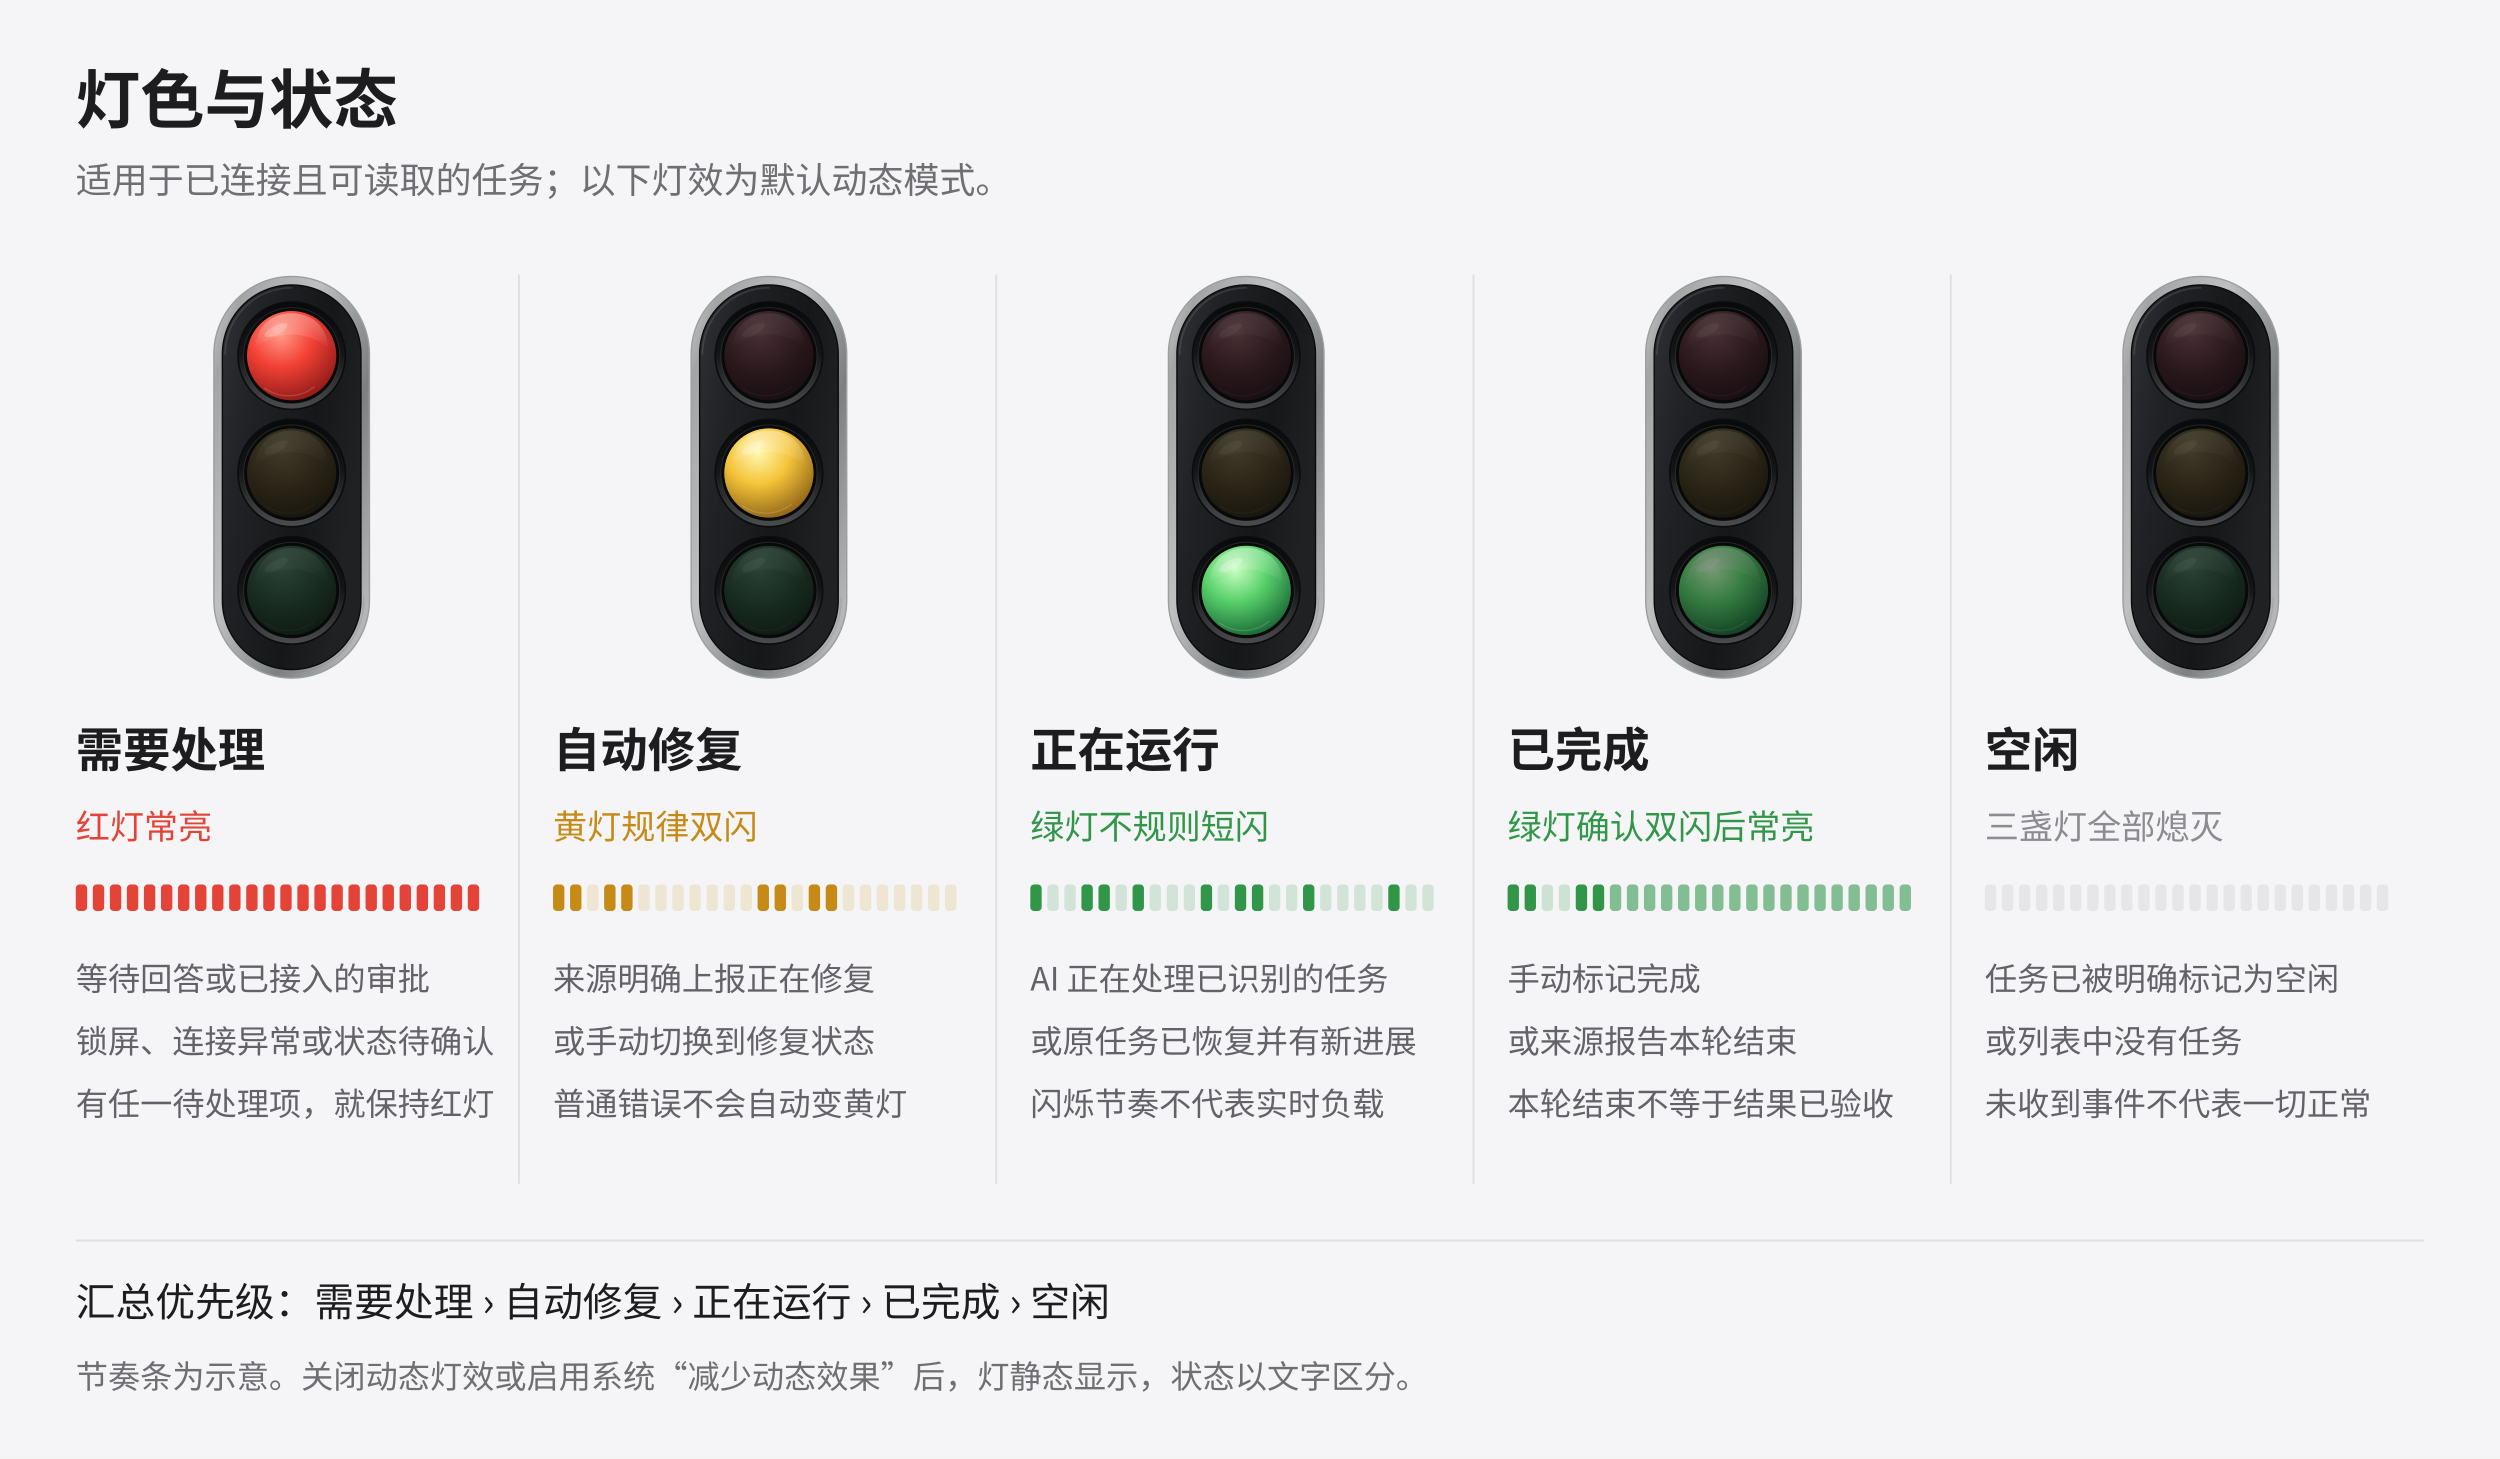
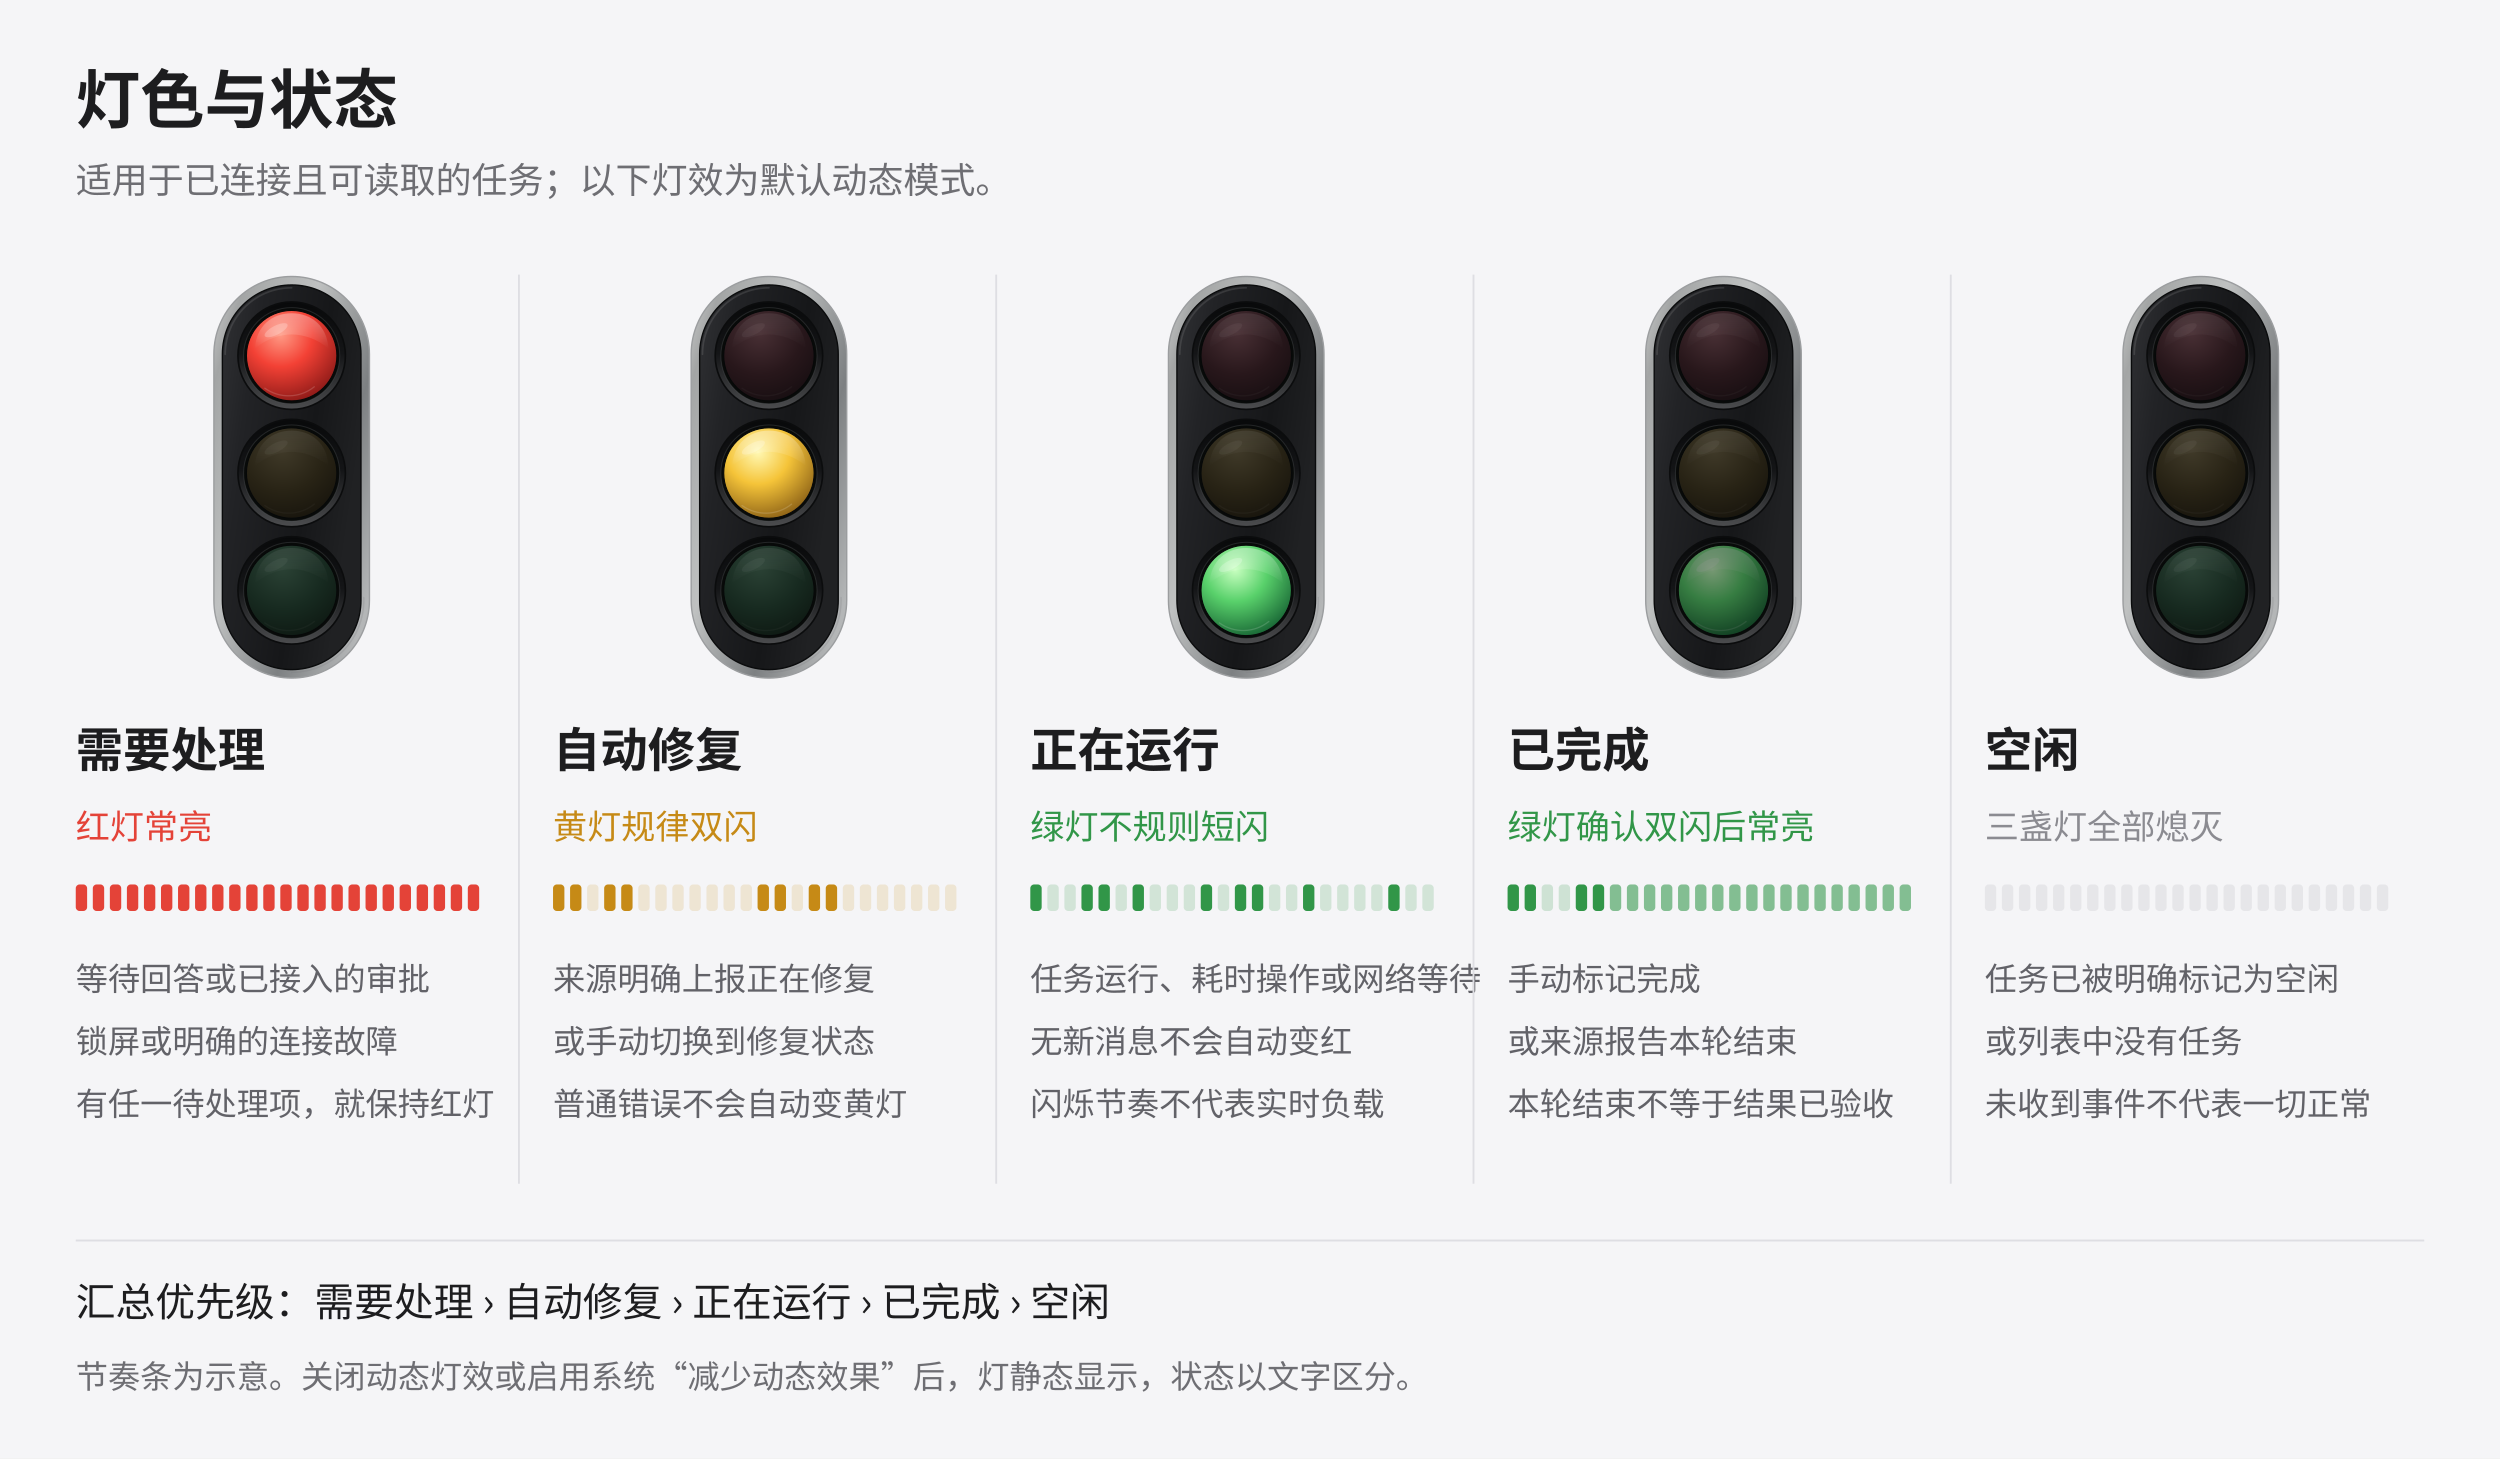
<svg xmlns="http://www.w3.org/2000/svg" width="1320" height="770" viewBox="0 0 1320 770" role="img">
  <style>text{font-family:-apple-system,BlinkMacSystemFont,"PingFang SC","Microsoft YaHei","Noto Sans CJK SC",sans-serif}.attention-ring{opacity:0}.signal-completed .lamp-active{opacity:.58}</style>
  <rect width="1320" height="770" fill="#f5f5f7" />
  <text x="40" y="65" font-size="34" fill="#1d1d1f" font-weight="650">灯色与状态</text>
  <text x="40" y="102" font-size="19" fill="#6e6e73" font-weight="400">适用于已连接且可读取的任务；以下灯效为默认动态模式。</text>
  <svg x="98" y="143" width="112" height="218" class="signal signal-classic  signal-attention signal-static" viewBox="0 0 150 292" role="img" aria-label="信号灯：attention">
    <defs>
      <linearGradient id="guide-attention-signal-_R_0_-rim" x1="0" y1="0" x2="1" y2=".8">
        <stop stop-color="#d0d1d1" />
        <stop offset=".13" stop-color="#a3a5a5" />
        <stop offset=".42" stop-color="#bfc1c1" />
        <stop offset=".73" stop-color="#7d8082" />
        <stop offset="1" stop-color="#b4b6b7" />
      </linearGradient>
      <linearGradient id="guide-attention-signal-_R_0_-body" x1="0" y1="0" x2="1" y2=".4">
        <stop stop-color="#303134" />
        <stop offset=".25" stop-color="#222326" />
        <stop offset=".7" stop-color="#161719" />
        <stop offset="1" stop-color="#202123" />
      </linearGradient>
      <linearGradient id="guide-attention-signal-_R_0_-socket" x1="0" y1="0" x2="0" y2="1">
        <stop stop-color="#08090a" />
        <stop offset=".48" stop-color="#141517" />
        <stop offset="1" stop-color="#4c4d4f" />
      </linearGradient>
      <linearGradient id="guide-attention-signal-_R_0_-glass-reflection" x1="0" y1="0" x2="0" y2="1">
        <stop stop-color="#ffffff" stop-opacity=".42" />
        <stop offset="1" stop-color="#ffffff" stop-opacity="0" />
      </linearGradient>
      <g>
        <radialGradient id="guide-attention-signal-_R_0_-on-0" cx="38%" cy="27%" r="78%">
          <stop stop-color="#ff9a85" />
          <stop offset=".45" stop-color="#f34135" />
          <stop offset="1" stop-color="#8b1917" />
        </radialGradient>
        <radialGradient id="guide-attention-signal-_R_0_-off-0" cx="40%" cy="24%" r="85%">
          <stop stop-color="#493035" />
          <stop offset=".55" stop-color="#28171b" />
          <stop offset="1" stop-color="#150d10" />
        </radialGradient>
      </g>
      <g>
        <radialGradient id="guide-attention-signal-_R_0_-on-1" cx="38%" cy="27%" r="78%">
          <stop stop-color="#fff8b3" />
          <stop offset=".45" stop-color="#f5c439" />
          <stop offset="1" stop-color="#8b6016" />
        </radialGradient>
        <radialGradient id="guide-attention-signal-_R_0_-off-1" cx="40%" cy="24%" r="85%">
          <stop stop-color="#403a29" />
          <stop offset=".55" stop-color="#282315" />
          <stop offset="1" stop-color="#16130c" />
        </radialGradient>
      </g>
      <g>
        <radialGradient id="guide-attention-signal-_R_0_-on-2" cx="38%" cy="27%" r="78%">
          <stop stop-color="#c8ffc0" />
          <stop offset=".45" stop-color="#59d16b" />
          <stop offset="1" stop-color="#176434" />
        </radialGradient>
        <radialGradient id="guide-attention-signal-_R_0_-off-2" cx="40%" cy="24%" r="85%">
          <stop stop-color="#2b4235" />
          <stop offset=".55" stop-color="#172a20" />
          <stop offset="1" stop-color="#0d1711" />
        </radialGradient>
      </g>
    </defs>
    <rect x="20" y="4" width="110" height="284" rx="55" fill="url(#guide-attention-signal-_R_0_-rim)" stroke="#9b9d9f" stroke-width="1" />
    <rect x="26" y="10" width="98" height="272" rx="49" fill="url(#guide-attention-signal-_R_0_-body)" stroke="#0a0b0c" stroke-width="1" />
    <path d="M28 59a47 47 0 0 1 47-47" fill="none" stroke="#b5b6b7" stroke-opacity=".16" stroke-width="1.2" stroke-linecap="round" />
    <path d="M126 231a51 51 0 0 1-51 53" fill="none" stroke="#77797b" stroke-opacity=".22" stroke-width="1" stroke-linecap="round" />
    <g>
      <circle cx="75" cy="60" r="38" fill="url(#guide-attention-signal-_R_0_-socket)" stroke="#0b0c0d" stroke-width="1.2" />
      <circle cx="75" cy="60" r="34" fill="#080a09" stroke="#636568" stroke-opacity=".3" stroke-width=".7" />
      <g class="lamp lamp-active">
        <circle cx="75" cy="60" r="32" fill="url(#guide-attention-signal-_R_0_-on-0)" stroke="#060808" stroke-width=".8" />
        <path d="M49 55c1-16 12-25 26-25s25 9 26 25c-8-7-18-10-26-10S57 48 49 55Z" fill="url(#guide-attention-signal-_R_0_-glass-reflection)" opacity="0.8" />
        <ellipse cx="64" cy="42" rx="9" ry="3.2" fill="#ffffff" opacity="0.23" transform="rotate(-27 64 42)" />
        <path d="M56 83a29 29 0 0 0 35-1" fill="none" stroke="#ffffff" stroke-opacity="0.16" stroke-width=".9" stroke-linecap="round" />
      </g>
      <circle class="attention-ring" cx="75" cy="60" r="36.5" fill="none" stroke="#ff6b5d" stroke-width="1.5" />
    </g>
    <g>
      <circle cx="75" cy="143" r="38" fill="url(#guide-attention-signal-_R_0_-socket)" stroke="#0b0c0d" stroke-width="1.2" />
      <circle cx="75" cy="143" r="34" fill="#080a09" stroke="#636568" stroke-opacity=".3" stroke-width=".7" />
      <g class="lamp ">
        <circle cx="75" cy="143" r="32" fill="url(#guide-attention-signal-_R_0_-off-1)" stroke="#060808" stroke-width=".8" />
        <path d="M49 138c1-16 12-25 26-25s25 9 26 25c-8-7-18-10-26-10S57 131 49 138Z" fill="url(#guide-attention-signal-_R_0_-glass-reflection)" opacity="0.18" />
        <ellipse cx="64" cy="125" rx="9" ry="3.2" fill="#ffffff" opacity="0.045" transform="rotate(-27 64 125)" />
        <path d="M56 166a29 29 0 0 0 35-1" fill="none" stroke="#ffffff" stroke-opacity="0.035" stroke-width=".9" stroke-linecap="round" />
      </g>
    </g>
    <g>
      <circle cx="75" cy="226" r="38" fill="url(#guide-attention-signal-_R_0_-socket)" stroke="#0b0c0d" stroke-width="1.2" />
      <circle cx="75" cy="226" r="34" fill="#080a09" stroke="#636568" stroke-opacity=".3" stroke-width=".7" />
      <g class="lamp ">
        <circle cx="75" cy="226" r="32" fill="url(#guide-attention-signal-_R_0_-off-2)" stroke="#060808" stroke-width=".8" />
        <path d="M49 221c1-16 12-25 26-25s25 9 26 25c-8-7-18-10-26-10S57 214 49 221Z" fill="url(#guide-attention-signal-_R_0_-glass-reflection)" opacity="0.18" />
        <ellipse cx="64" cy="208" rx="9" ry="3.2" fill="#ffffff" opacity="0.045" transform="rotate(-27 64 208)" />
        <path d="M56 249a29 29 0 0 0 35-1" fill="none" stroke="#ffffff" stroke-opacity="0.035" stroke-width=".9" stroke-linecap="round" />
      </g>
    </g>
  </svg>
  <text x="40" y="405" font-size="25" fill="#1d1d1f" font-weight="600">需要处理</text>
  <text x="40" y="443" font-size="18" fill="#e44338" font-weight="500">红灯常亮</text>
  <rect x="40" y="467" width="6" height="14" rx="2" fill="#e44338" opacity="1" />
  <rect x="49" y="467" width="6" height="14" rx="2" fill="#e44338" opacity="1" />
  <rect x="58" y="467" width="6" height="14" rx="2" fill="#e44338" opacity="1" />
  <rect x="67" y="467" width="6" height="14" rx="2" fill="#e44338" opacity="1" />
  <rect x="76" y="467" width="6" height="14" rx="2" fill="#e44338" opacity="1" />
  <rect x="85" y="467" width="6" height="14" rx="2" fill="#e44338" opacity="1" />
  <rect x="94" y="467" width="6" height="14" rx="2" fill="#e44338" opacity="1" />
  <rect x="103" y="467" width="6" height="14" rx="2" fill="#e44338" opacity="1" />
  <rect x="112" y="467" width="6" height="14" rx="2" fill="#e44338" opacity="1" />
  <rect x="121" y="467" width="6" height="14" rx="2" fill="#e44338" opacity="1" />
  <rect x="130" y="467" width="6" height="14" rx="2" fill="#e44338" opacity="1" />
  <rect x="139" y="467" width="6" height="14" rx="2" fill="#e44338" opacity="1" />
  <rect x="148" y="467" width="6" height="14" rx="2" fill="#e44338" opacity="1" />
  <rect x="157" y="467" width="6" height="14" rx="2" fill="#e44338" opacity="1" />
  <rect x="166" y="467" width="6" height="14" rx="2" fill="#e44338" opacity="1" />
  <rect x="175" y="467" width="6" height="14" rx="2" fill="#e44338" opacity="1" />
  <rect x="184" y="467" width="6" height="14" rx="2" fill="#e44338" opacity="1" />
  <rect x="193" y="467" width="6" height="14" rx="2" fill="#e44338" opacity="1" />
  <rect x="202" y="467" width="6" height="14" rx="2" fill="#e44338" opacity="1" />
  <rect x="211" y="467" width="6" height="14" rx="2" fill="#e44338" opacity="1" />
  <rect x="220" y="467" width="6" height="14" rx="2" fill="#e44338" opacity="1" />
  <rect x="229" y="467" width="6" height="14" rx="2" fill="#e44338" opacity="1" />
  <rect x="238" y="467" width="6" height="14" rx="2" fill="#e44338" opacity="1" />
  <rect x="247" y="467" width="6" height="14" rx="2" fill="#e44338" opacity="1" />
  <text x="40" y="523" font-size="17" fill="#626268" font-weight="400">等待回答或已接入的审批</text>
-   <text x="40" y="556" font-size="17" fill="#626268" font-weight="400">锁屏、连接异常或状态待确认</text>
+   <text x="40" y="556" font-size="17" fill="#626268" font-weight="400">锁屏或明确的连接故障</text>
  <text x="40" y="589" font-size="17" fill="#626268" font-weight="400">有任一待处理项，就保持红灯</text>
  <path d="M274 145V625" stroke="#dedee3" />
  <svg x="350" y="143" width="112" height="218" class="signal signal-classic  signal-repairing signal-static" viewBox="0 0 150 292" role="img" aria-label="信号灯：repairing">
    <defs>
      <linearGradient id="guide-repairing-signal-_R_0_-rim" x1="0" y1="0" x2="1" y2=".8">
        <stop stop-color="#d0d1d1" />
        <stop offset=".13" stop-color="#a3a5a5" />
        <stop offset=".42" stop-color="#bfc1c1" />
        <stop offset=".73" stop-color="#7d8082" />
        <stop offset="1" stop-color="#b4b6b7" />
      </linearGradient>
      <linearGradient id="guide-repairing-signal-_R_0_-body" x1="0" y1="0" x2="1" y2=".4">
        <stop stop-color="#303134" />
        <stop offset=".25" stop-color="#222326" />
        <stop offset=".7" stop-color="#161719" />
        <stop offset="1" stop-color="#202123" />
      </linearGradient>
      <linearGradient id="guide-repairing-signal-_R_0_-socket" x1="0" y1="0" x2="0" y2="1">
        <stop stop-color="#08090a" />
        <stop offset=".48" stop-color="#141517" />
        <stop offset="1" stop-color="#4c4d4f" />
      </linearGradient>
      <linearGradient id="guide-repairing-signal-_R_0_-glass-reflection" x1="0" y1="0" x2="0" y2="1">
        <stop stop-color="#ffffff" stop-opacity=".42" />
        <stop offset="1" stop-color="#ffffff" stop-opacity="0" />
      </linearGradient>
      <g>
        <radialGradient id="guide-repairing-signal-_R_0_-on-0" cx="38%" cy="27%" r="78%">
          <stop stop-color="#ff9a85" />
          <stop offset=".45" stop-color="#f34135" />
          <stop offset="1" stop-color="#8b1917" />
        </radialGradient>
        <radialGradient id="guide-repairing-signal-_R_0_-off-0" cx="40%" cy="24%" r="85%">
          <stop stop-color="#493035" />
          <stop offset=".55" stop-color="#28171b" />
          <stop offset="1" stop-color="#150d10" />
        </radialGradient>
      </g>
      <g>
        <radialGradient id="guide-repairing-signal-_R_0_-on-1" cx="38%" cy="27%" r="78%">
          <stop stop-color="#fff8b3" />
          <stop offset=".45" stop-color="#f5c439" />
          <stop offset="1" stop-color="#8b6016" />
        </radialGradient>
        <radialGradient id="guide-repairing-signal-_R_0_-off-1" cx="40%" cy="24%" r="85%">
          <stop stop-color="#403a29" />
          <stop offset=".55" stop-color="#282315" />
          <stop offset="1" stop-color="#16130c" />
        </radialGradient>
      </g>
      <g>
        <radialGradient id="guide-repairing-signal-_R_0_-on-2" cx="38%" cy="27%" r="78%">
          <stop stop-color="#c8ffc0" />
          <stop offset=".45" stop-color="#59d16b" />
          <stop offset="1" stop-color="#176434" />
        </radialGradient>
        <radialGradient id="guide-repairing-signal-_R_0_-off-2" cx="40%" cy="24%" r="85%">
          <stop stop-color="#2b4235" />
          <stop offset=".55" stop-color="#172a20" />
          <stop offset="1" stop-color="#0d1711" />
        </radialGradient>
      </g>
    </defs>
    <rect x="20" y="4" width="110" height="284" rx="55" fill="url(#guide-repairing-signal-_R_0_-rim)" stroke="#9b9d9f" stroke-width="1" />
    <rect x="26" y="10" width="98" height="272" rx="49" fill="url(#guide-repairing-signal-_R_0_-body)" stroke="#0a0b0c" stroke-width="1" />
    <path d="M28 59a47 47 0 0 1 47-47" fill="none" stroke="#b5b6b7" stroke-opacity=".16" stroke-width="1.2" stroke-linecap="round" />
    <path d="M126 231a51 51 0 0 1-51 53" fill="none" stroke="#77797b" stroke-opacity=".22" stroke-width="1" stroke-linecap="round" />
    <g>
      <circle cx="75" cy="60" r="38" fill="url(#guide-repairing-signal-_R_0_-socket)" stroke="#0b0c0d" stroke-width="1.2" />
      <circle cx="75" cy="60" r="34" fill="#080a09" stroke="#636568" stroke-opacity=".3" stroke-width=".7" />
      <g class="lamp ">
        <circle cx="75" cy="60" r="32" fill="url(#guide-repairing-signal-_R_0_-off-0)" stroke="#060808" stroke-width=".8" />
        <path d="M49 55c1-16 12-25 26-25s25 9 26 25c-8-7-18-10-26-10S57 48 49 55Z" fill="url(#guide-repairing-signal-_R_0_-glass-reflection)" opacity="0.18" />
        <ellipse cx="64" cy="42" rx="9" ry="3.2" fill="#ffffff" opacity="0.045" transform="rotate(-27 64 42)" />
        <path d="M56 83a29 29 0 0 0 35-1" fill="none" stroke="#ffffff" stroke-opacity="0.035" stroke-width=".9" stroke-linecap="round" />
      </g>
    </g>
    <g>
      <circle cx="75" cy="143" r="38" fill="url(#guide-repairing-signal-_R_0_-socket)" stroke="#0b0c0d" stroke-width="1.2" />
      <circle cx="75" cy="143" r="34" fill="#080a09" stroke="#636568" stroke-opacity=".3" stroke-width=".7" />
      <g class="lamp lamp-active">
        <circle cx="75" cy="143" r="32" fill="url(#guide-repairing-signal-_R_0_-on-1)" stroke="#060808" stroke-width=".8" />
        <path d="M49 138c1-16 12-25 26-25s25 9 26 25c-8-7-18-10-26-10S57 131 49 138Z" fill="url(#guide-repairing-signal-_R_0_-glass-reflection)" opacity="0.8" />
        <ellipse cx="64" cy="125" rx="9" ry="3.2" fill="#ffffff" opacity="0.23" transform="rotate(-27 64 125)" />
        <path d="M56 166a29 29 0 0 0 35-1" fill="none" stroke="#ffffff" stroke-opacity="0.16" stroke-width=".9" stroke-linecap="round" />
      </g>
    </g>
    <g>
      <circle cx="75" cy="226" r="38" fill="url(#guide-repairing-signal-_R_0_-socket)" stroke="#0b0c0d" stroke-width="1.2" />
      <circle cx="75" cy="226" r="34" fill="#080a09" stroke="#636568" stroke-opacity=".3" stroke-width=".7" />
      <g class="lamp ">
        <circle cx="75" cy="226" r="32" fill="url(#guide-repairing-signal-_R_0_-off-2)" stroke="#060808" stroke-width=".8" />
        <path d="M49 221c1-16 12-25 26-25s25 9 26 25c-8-7-18-10-26-10S57 214 49 221Z" fill="url(#guide-repairing-signal-_R_0_-glass-reflection)" opacity="0.18" />
        <ellipse cx="64" cy="208" rx="9" ry="3.2" fill="#ffffff" opacity="0.045" transform="rotate(-27 64 208)" />
        <path d="M56 249a29 29 0 0 0 35-1" fill="none" stroke="#ffffff" stroke-opacity="0.035" stroke-width=".9" stroke-linecap="round" />
      </g>
    </g>
  </svg>
  <text x="292" y="405" font-size="25" fill="#1d1d1f" font-weight="600">自动修复</text>
  <text x="292" y="443" font-size="18" fill="#c68a16" font-weight="500">黄灯规律双闪</text>
  <rect x="292" y="467" width="6" height="14" rx="2" fill="#c68a16" opacity="1" />
  <rect x="301" y="467" width="6" height="14" rx="2" fill="#c68a16" opacity="1" />
  <rect x="310" y="467" width="6" height="14" rx="2" fill="#c68a16" opacity="0.16" />
  <rect x="319" y="467" width="6" height="14" rx="2" fill="#c68a16" opacity="1" />
  <rect x="328" y="467" width="6" height="14" rx="2" fill="#c68a16" opacity="1" />
  <rect x="337" y="467" width="6" height="14" rx="2" fill="#c68a16" opacity="0.16" />
  <rect x="346" y="467" width="6" height="14" rx="2" fill="#c68a16" opacity="0.16" />
  <rect x="355" y="467" width="6" height="14" rx="2" fill="#c68a16" opacity="0.16" />
  <rect x="364" y="467" width="6" height="14" rx="2" fill="#c68a16" opacity="0.16" />
  <rect x="373" y="467" width="6" height="14" rx="2" fill="#c68a16" opacity="0.16" />
  <rect x="382" y="467" width="6" height="14" rx="2" fill="#c68a16" opacity="0.16" />
  <rect x="391" y="467" width="6" height="14" rx="2" fill="#c68a16" opacity="0.16" />
  <rect x="400" y="467" width="6" height="14" rx="2" fill="#c68a16" opacity="1" />
  <rect x="409" y="467" width="6" height="14" rx="2" fill="#c68a16" opacity="1" />
  <rect x="418" y="467" width="6" height="14" rx="2" fill="#c68a16" opacity="0.16" />
  <rect x="427" y="467" width="6" height="14" rx="2" fill="#c68a16" opacity="1" />
  <rect x="436" y="467" width="6" height="14" rx="2" fill="#c68a16" opacity="1" />
  <rect x="445" y="467" width="6" height="14" rx="2" fill="#c68a16" opacity="0.16" />
  <rect x="454" y="467" width="6" height="14" rx="2" fill="#c68a16" opacity="0.16" />
  <rect x="463" y="467" width="6" height="14" rx="2" fill="#c68a16" opacity="0.16" />
  <rect x="472" y="467" width="6" height="14" rx="2" fill="#c68a16" opacity="0.16" />
  <rect x="481" y="467" width="6" height="14" rx="2" fill="#c68a16" opacity="0.16" />
  <rect x="490" y="467" width="6" height="14" rx="2" fill="#c68a16" opacity="0.16" />
  <rect x="499" y="467" width="6" height="14" rx="2" fill="#c68a16" opacity="0.16" />
  <text x="292" y="523" font-size="17" fill="#626268" font-weight="400">来源明确上报正在修复</text>
  <text x="292" y="556" font-size="17" fill="#626268" font-weight="400">或手动切换到修复状态</text>
  <text x="292" y="589" font-size="17" fill="#626268" font-weight="400">普通错误不会自动变黄灯</text>
  <path d="M526 145V625" stroke="#dedee3" />
  <svg x="602" y="143" width="112" height="218" class="signal signal-classic  signal-running signal-static" viewBox="0 0 150 292" role="img" aria-label="信号灯：running">
    <defs>
      <linearGradient id="guide-running-signal-_R_0_-rim" x1="0" y1="0" x2="1" y2=".8">
        <stop stop-color="#d0d1d1" />
        <stop offset=".13" stop-color="#a3a5a5" />
        <stop offset=".42" stop-color="#bfc1c1" />
        <stop offset=".73" stop-color="#7d8082" />
        <stop offset="1" stop-color="#b4b6b7" />
      </linearGradient>
      <linearGradient id="guide-running-signal-_R_0_-body" x1="0" y1="0" x2="1" y2=".4">
        <stop stop-color="#303134" />
        <stop offset=".25" stop-color="#222326" />
        <stop offset=".7" stop-color="#161719" />
        <stop offset="1" stop-color="#202123" />
      </linearGradient>
      <linearGradient id="guide-running-signal-_R_0_-socket" x1="0" y1="0" x2="0" y2="1">
        <stop stop-color="#08090a" />
        <stop offset=".48" stop-color="#141517" />
        <stop offset="1" stop-color="#4c4d4f" />
      </linearGradient>
      <linearGradient id="guide-running-signal-_R_0_-glass-reflection" x1="0" y1="0" x2="0" y2="1">
        <stop stop-color="#ffffff" stop-opacity=".42" />
        <stop offset="1" stop-color="#ffffff" stop-opacity="0" />
      </linearGradient>
      <g>
        <radialGradient id="guide-running-signal-_R_0_-on-0" cx="38%" cy="27%" r="78%">
          <stop stop-color="#ff9a85" />
          <stop offset=".45" stop-color="#f34135" />
          <stop offset="1" stop-color="#8b1917" />
        </radialGradient>
        <radialGradient id="guide-running-signal-_R_0_-off-0" cx="40%" cy="24%" r="85%">
          <stop stop-color="#493035" />
          <stop offset=".55" stop-color="#28171b" />
          <stop offset="1" stop-color="#150d10" />
        </radialGradient>
      </g>
      <g>
        <radialGradient id="guide-running-signal-_R_0_-on-1" cx="38%" cy="27%" r="78%">
          <stop stop-color="#fff8b3" />
          <stop offset=".45" stop-color="#f5c439" />
          <stop offset="1" stop-color="#8b6016" />
        </radialGradient>
        <radialGradient id="guide-running-signal-_R_0_-off-1" cx="40%" cy="24%" r="85%">
          <stop stop-color="#403a29" />
          <stop offset=".55" stop-color="#282315" />
          <stop offset="1" stop-color="#16130c" />
        </radialGradient>
      </g>
      <g>
        <radialGradient id="guide-running-signal-_R_0_-on-2" cx="38%" cy="27%" r="78%">
          <stop stop-color="#c8ffc0" />
          <stop offset=".45" stop-color="#59d16b" />
          <stop offset="1" stop-color="#176434" />
        </radialGradient>
        <radialGradient id="guide-running-signal-_R_0_-off-2" cx="40%" cy="24%" r="85%">
          <stop stop-color="#2b4235" />
          <stop offset=".55" stop-color="#172a20" />
          <stop offset="1" stop-color="#0d1711" />
        </radialGradient>
      </g>
    </defs>
    <rect x="20" y="4" width="110" height="284" rx="55" fill="url(#guide-running-signal-_R_0_-rim)" stroke="#9b9d9f" stroke-width="1" />
    <rect x="26" y="10" width="98" height="272" rx="49" fill="url(#guide-running-signal-_R_0_-body)" stroke="#0a0b0c" stroke-width="1" />
    <path d="M28 59a47 47 0 0 1 47-47" fill="none" stroke="#b5b6b7" stroke-opacity=".16" stroke-width="1.2" stroke-linecap="round" />
    <path d="M126 231a51 51 0 0 1-51 53" fill="none" stroke="#77797b" stroke-opacity=".22" stroke-width="1" stroke-linecap="round" />
    <g>
      <circle cx="75" cy="60" r="38" fill="url(#guide-running-signal-_R_0_-socket)" stroke="#0b0c0d" stroke-width="1.2" />
      <circle cx="75" cy="60" r="34" fill="#080a09" stroke="#636568" stroke-opacity=".3" stroke-width=".7" />
      <g class="lamp ">
        <circle cx="75" cy="60" r="32" fill="url(#guide-running-signal-_R_0_-off-0)" stroke="#060808" stroke-width=".8" />
        <path d="M49 55c1-16 12-25 26-25s25 9 26 25c-8-7-18-10-26-10S57 48 49 55Z" fill="url(#guide-running-signal-_R_0_-glass-reflection)" opacity="0.18" />
        <ellipse cx="64" cy="42" rx="9" ry="3.2" fill="#ffffff" opacity="0.045" transform="rotate(-27 64 42)" />
        <path d="M56 83a29 29 0 0 0 35-1" fill="none" stroke="#ffffff" stroke-opacity="0.035" stroke-width=".9" stroke-linecap="round" />
      </g>
    </g>
    <g>
      <circle cx="75" cy="143" r="38" fill="url(#guide-running-signal-_R_0_-socket)" stroke="#0b0c0d" stroke-width="1.2" />
      <circle cx="75" cy="143" r="34" fill="#080a09" stroke="#636568" stroke-opacity=".3" stroke-width=".7" />
      <g class="lamp ">
        <circle cx="75" cy="143" r="32" fill="url(#guide-running-signal-_R_0_-off-1)" stroke="#060808" stroke-width=".8" />
        <path d="M49 138c1-16 12-25 26-25s25 9 26 25c-8-7-18-10-26-10S57 131 49 138Z" fill="url(#guide-running-signal-_R_0_-glass-reflection)" opacity="0.18" />
        <ellipse cx="64" cy="125" rx="9" ry="3.2" fill="#ffffff" opacity="0.045" transform="rotate(-27 64 125)" />
        <path d="M56 166a29 29 0 0 0 35-1" fill="none" stroke="#ffffff" stroke-opacity="0.035" stroke-width=".9" stroke-linecap="round" />
      </g>
    </g>
    <g>
      <circle cx="75" cy="226" r="38" fill="url(#guide-running-signal-_R_0_-socket)" stroke="#0b0c0d" stroke-width="1.2" />
      <circle cx="75" cy="226" r="34" fill="#080a09" stroke="#636568" stroke-opacity=".3" stroke-width=".7" />
      <g class="lamp lamp-active">
        <circle cx="75" cy="226" r="32" fill="url(#guide-running-signal-_R_0_-on-2)" stroke="#060808" stroke-width=".8" />
        <path d="M49 221c1-16 12-25 26-25s25 9 26 25c-8-7-18-10-26-10S57 214 49 221Z" fill="url(#guide-running-signal-_R_0_-glass-reflection)" opacity="0.8" />
        <ellipse cx="64" cy="208" rx="9" ry="3.2" fill="#ffffff" opacity="0.23" transform="rotate(-27 64 208)" />
        <path d="M56 249a29 29 0 0 0 35-1" fill="none" stroke="#ffffff" stroke-opacity="0.16" stroke-width=".9" stroke-linecap="round" />
      </g>
    </g>
  </svg>
  <text x="544" y="405" font-size="25" fill="#1d1d1f" font-weight="600">正在运行</text>
  <text x="544" y="443" font-size="18" fill="#319648" font-weight="500">绿灯不规则短闪</text>
  <rect x="544" y="467" width="6" height="14" rx="2" fill="#319648" opacity="1" />
  <rect x="553" y="467" width="6" height="14" rx="2" fill="#319648" opacity="0.18" />
  <rect x="562" y="467" width="6" height="14" rx="2" fill="#319648" opacity="0.18" />
  <rect x="571" y="467" width="6" height="14" rx="2" fill="#319648" opacity="1" />
  <rect x="580" y="467" width="6" height="14" rx="2" fill="#319648" opacity="1" />
  <rect x="589" y="467" width="6" height="14" rx="2" fill="#319648" opacity="0.18" />
  <rect x="598" y="467" width="6" height="14" rx="2" fill="#319648" opacity="1" />
  <rect x="607" y="467" width="6" height="14" rx="2" fill="#319648" opacity="0.18" />
  <rect x="616" y="467" width="6" height="14" rx="2" fill="#319648" opacity="0.18" />
  <rect x="625" y="467" width="6" height="14" rx="2" fill="#319648" opacity="0.18" />
  <rect x="634" y="467" width="6" height="14" rx="2" fill="#319648" opacity="1" />
  <rect x="643" y="467" width="6" height="14" rx="2" fill="#319648" opacity="0.18" />
  <rect x="652" y="467" width="6" height="14" rx="2" fill="#319648" opacity="1" />
  <rect x="661" y="467" width="6" height="14" rx="2" fill="#319648" opacity="1" />
  <rect x="670" y="467" width="6" height="14" rx="2" fill="#319648" opacity="0.18" />
  <rect x="679" y="467" width="6" height="14" rx="2" fill="#319648" opacity="0.18" />
  <rect x="688" y="467" width="6" height="14" rx="2" fill="#319648" opacity="1" />
  <rect x="697" y="467" width="6" height="14" rx="2" fill="#319648" opacity="0.18" />
  <rect x="706" y="467" width="6" height="14" rx="2" fill="#319648" opacity="0.18" />
  <rect x="715" y="467" width="6" height="14" rx="2" fill="#319648" opacity="0.18" />
  <rect x="724" y="467" width="6" height="14" rx="2" fill="#319648" opacity="0.18" />
  <rect x="733" y="467" width="6" height="14" rx="2" fill="#319648" opacity="1" />
  <rect x="742" y="467" width="6" height="14" rx="2" fill="#319648" opacity="0.18" />
  <rect x="751" y="467" width="6" height="14" rx="2" fill="#319648" opacity="0.18" />
-   <text x="544" y="523" font-size="17" fill="#626268" font-weight="400">AI 正在处理已识别的任务</text>
-   <text x="544" y="556" font-size="17" fill="#626268" font-weight="400">或原任务已恢复并有新进展</text>
+   <text x="544" y="523" font-size="17" fill="#626268" font-weight="400">任务运行、耗时操作或网络等待</text>
+   <text x="544" y="556" font-size="17" fill="#626268" font-weight="400">无新消息不会自动变红</text>
  <text x="544" y="589" font-size="17" fill="#626268" font-weight="400">闪烁节奏不代表实时负载</text>
  <path d="M778 145V625" stroke="#dedee3" />
  <svg x="854" y="143" width="112" height="218" class="signal signal-classic  signal-completed signal-static" viewBox="0 0 150 292" role="img" aria-label="信号灯：completed">
    <defs>
      <linearGradient id="guide-completed-signal-_R_0_-rim" x1="0" y1="0" x2="1" y2=".8">
        <stop stop-color="#d0d1d1" />
        <stop offset=".13" stop-color="#a3a5a5" />
        <stop offset=".42" stop-color="#bfc1c1" />
        <stop offset=".73" stop-color="#7d8082" />
        <stop offset="1" stop-color="#b4b6b7" />
      </linearGradient>
      <linearGradient id="guide-completed-signal-_R_0_-body" x1="0" y1="0" x2="1" y2=".4">
        <stop stop-color="#303134" />
        <stop offset=".25" stop-color="#222326" />
        <stop offset=".7" stop-color="#161719" />
        <stop offset="1" stop-color="#202123" />
      </linearGradient>
      <linearGradient id="guide-completed-signal-_R_0_-socket" x1="0" y1="0" x2="0" y2="1">
        <stop stop-color="#08090a" />
        <stop offset=".48" stop-color="#141517" />
        <stop offset="1" stop-color="#4c4d4f" />
      </linearGradient>
      <linearGradient id="guide-completed-signal-_R_0_-glass-reflection" x1="0" y1="0" x2="0" y2="1">
        <stop stop-color="#ffffff" stop-opacity=".42" />
        <stop offset="1" stop-color="#ffffff" stop-opacity="0" />
      </linearGradient>
      <g>
        <radialGradient id="guide-completed-signal-_R_0_-on-0" cx="38%" cy="27%" r="78%">
          <stop stop-color="#ff9a85" />
          <stop offset=".45" stop-color="#f34135" />
          <stop offset="1" stop-color="#8b1917" />
        </radialGradient>
        <radialGradient id="guide-completed-signal-_R_0_-off-0" cx="40%" cy="24%" r="85%">
          <stop stop-color="#493035" />
          <stop offset=".55" stop-color="#28171b" />
          <stop offset="1" stop-color="#150d10" />
        </radialGradient>
      </g>
      <g>
        <radialGradient id="guide-completed-signal-_R_0_-on-1" cx="38%" cy="27%" r="78%">
          <stop stop-color="#fff8b3" />
          <stop offset=".45" stop-color="#f5c439" />
          <stop offset="1" stop-color="#8b6016" />
        </radialGradient>
        <radialGradient id="guide-completed-signal-_R_0_-off-1" cx="40%" cy="24%" r="85%">
          <stop stop-color="#403a29" />
          <stop offset=".55" stop-color="#282315" />
          <stop offset="1" stop-color="#16130c" />
        </radialGradient>
      </g>
      <g>
        <radialGradient id="guide-completed-signal-_R_0_-on-2" cx="38%" cy="27%" r="78%">
          <stop stop-color="#c8ffc0" />
          <stop offset=".45" stop-color="#59d16b" />
          <stop offset="1" stop-color="#176434" />
        </radialGradient>
        <radialGradient id="guide-completed-signal-_R_0_-off-2" cx="40%" cy="24%" r="85%">
          <stop stop-color="#2b4235" />
          <stop offset=".55" stop-color="#172a20" />
          <stop offset="1" stop-color="#0d1711" />
        </radialGradient>
      </g>
    </defs>
    <rect x="20" y="4" width="110" height="284" rx="55" fill="url(#guide-completed-signal-_R_0_-rim)" stroke="#9b9d9f" stroke-width="1" />
    <rect x="26" y="10" width="98" height="272" rx="49" fill="url(#guide-completed-signal-_R_0_-body)" stroke="#0a0b0c" stroke-width="1" />
    <path d="M28 59a47 47 0 0 1 47-47" fill="none" stroke="#b5b6b7" stroke-opacity=".16" stroke-width="1.2" stroke-linecap="round" />
    <path d="M126 231a51 51 0 0 1-51 53" fill="none" stroke="#77797b" stroke-opacity=".22" stroke-width="1" stroke-linecap="round" />
    <g>
      <circle cx="75" cy="60" r="38" fill="url(#guide-completed-signal-_R_0_-socket)" stroke="#0b0c0d" stroke-width="1.2" />
      <circle cx="75" cy="60" r="34" fill="#080a09" stroke="#636568" stroke-opacity=".3" stroke-width=".7" />
      <g class="lamp ">
        <circle cx="75" cy="60" r="32" fill="url(#guide-completed-signal-_R_0_-off-0)" stroke="#060808" stroke-width=".8" />
        <path d="M49 55c1-16 12-25 26-25s25 9 26 25c-8-7-18-10-26-10S57 48 49 55Z" fill="url(#guide-completed-signal-_R_0_-glass-reflection)" opacity="0.18" />
        <ellipse cx="64" cy="42" rx="9" ry="3.2" fill="#ffffff" opacity="0.045" transform="rotate(-27 64 42)" />
        <path d="M56 83a29 29 0 0 0 35-1" fill="none" stroke="#ffffff" stroke-opacity="0.035" stroke-width=".9" stroke-linecap="round" />
      </g>
    </g>
    <g>
      <circle cx="75" cy="143" r="38" fill="url(#guide-completed-signal-_R_0_-socket)" stroke="#0b0c0d" stroke-width="1.2" />
      <circle cx="75" cy="143" r="34" fill="#080a09" stroke="#636568" stroke-opacity=".3" stroke-width=".7" />
      <g class="lamp ">
        <circle cx="75" cy="143" r="32" fill="url(#guide-completed-signal-_R_0_-off-1)" stroke="#060808" stroke-width=".8" />
        <path d="M49 138c1-16 12-25 26-25s25 9 26 25c-8-7-18-10-26-10S57 131 49 138Z" fill="url(#guide-completed-signal-_R_0_-glass-reflection)" opacity="0.18" />
        <ellipse cx="64" cy="125" rx="9" ry="3.2" fill="#ffffff" opacity="0.045" transform="rotate(-27 64 125)" />
        <path d="M56 166a29 29 0 0 0 35-1" fill="none" stroke="#ffffff" stroke-opacity="0.035" stroke-width=".9" stroke-linecap="round" />
      </g>
    </g>
    <g>
      <circle cx="75" cy="226" r="38" fill="url(#guide-completed-signal-_R_0_-socket)" stroke="#0b0c0d" stroke-width="1.2" />
      <circle cx="75" cy="226" r="34" fill="#080a09" stroke="#636568" stroke-opacity=".3" stroke-width=".7" />
      <g class="lamp lamp-active">
        <circle cx="75" cy="226" r="32" fill="url(#guide-completed-signal-_R_0_-on-2)" stroke="#060808" stroke-width=".8" />
        <path d="M49 221c1-16 12-25 26-25s25 9 26 25c-8-7-18-10-26-10S57 214 49 221Z" fill="url(#guide-completed-signal-_R_0_-glass-reflection)" opacity="0.8" />
        <ellipse cx="64" cy="208" rx="9" ry="3.2" fill="#ffffff" opacity="0.23" transform="rotate(-27 64 208)" />
        <path d="M56 249a29 29 0 0 0 35-1" fill="none" stroke="#ffffff" stroke-opacity="0.16" stroke-width=".9" stroke-linecap="round" />
      </g>
    </g>
  </svg>
  <text x="796" y="405" font-size="25" fill="#1d1d1f" font-weight="600">已完成</text>
  <text x="796" y="443" font-size="18" fill="#319648" font-weight="500">绿灯确认双闪后常亮</text>
  <rect x="796" y="467" width="6" height="14" rx="2" fill="#319648" opacity="1" />
  <rect x="805" y="467" width="6" height="14" rx="2" fill="#319648" opacity="1" />
  <rect x="814" y="467" width="6" height="14" rx="2" fill="#319648" opacity="0.2" />
  <rect x="823" y="467" width="6" height="14" rx="2" fill="#319648" opacity="0.2" />
  <rect x="832" y="467" width="6" height="14" rx="2" fill="#319648" opacity="1" />
  <rect x="841" y="467" width="6" height="14" rx="2" fill="#319648" opacity="1" />
  <rect x="850" y="467" width="6" height="14" rx="2" fill="#319648" opacity="0.58" />
  <rect x="859" y="467" width="6" height="14" rx="2" fill="#319648" opacity="0.58" />
  <rect x="868" y="467" width="6" height="14" rx="2" fill="#319648" opacity="0.58" />
  <rect x="877" y="467" width="6" height="14" rx="2" fill="#319648" opacity="0.58" />
  <rect x="886" y="467" width="6" height="14" rx="2" fill="#319648" opacity="0.58" />
  <rect x="895" y="467" width="6" height="14" rx="2" fill="#319648" opacity="0.58" />
  <rect x="904" y="467" width="6" height="14" rx="2" fill="#319648" opacity="0.58" />
  <rect x="913" y="467" width="6" height="14" rx="2" fill="#319648" opacity="0.58" />
  <rect x="922" y="467" width="6" height="14" rx="2" fill="#319648" opacity="0.58" />
  <rect x="931" y="467" width="6" height="14" rx="2" fill="#319648" opacity="0.58" />
  <rect x="940" y="467" width="6" height="14" rx="2" fill="#319648" opacity="0.58" />
  <rect x="949" y="467" width="6" height="14" rx="2" fill="#319648" opacity="0.58" />
  <rect x="958" y="467" width="6" height="14" rx="2" fill="#319648" opacity="0.58" />
  <rect x="967" y="467" width="6" height="14" rx="2" fill="#319648" opacity="0.58" />
  <rect x="976" y="467" width="6" height="14" rx="2" fill="#319648" opacity="0.58" />
  <rect x="985" y="467" width="6" height="14" rx="2" fill="#319648" opacity="0.58" />
  <rect x="994" y="467" width="6" height="14" rx="2" fill="#319648" opacity="0.58" />
  <rect x="1003" y="467" width="6" height="14" rx="2" fill="#319648" opacity="0.58" />
  <text x="796" y="523" font-size="17" fill="#626268" font-weight="400">手动标记完成</text>
  <text x="796" y="556" font-size="17" fill="#626268" font-weight="400">或来源报告本轮结束</text>
  <text x="796" y="589" font-size="17" fill="#626268" font-weight="400">本轮结束不等于结果已验收</text>
  <path d="M1030 145V625" stroke="#dedee3" />
  <svg x="1106" y="143" width="112" height="218" class="signal signal-classic  signal-idle signal-static" viewBox="0 0 150 292" role="img" aria-label="信号灯：idle">
    <defs>
      <linearGradient id="guide-idle-signal-_R_0_-rim" x1="0" y1="0" x2="1" y2=".8">
        <stop stop-color="#d0d1d1" />
        <stop offset=".13" stop-color="#a3a5a5" />
        <stop offset=".42" stop-color="#bfc1c1" />
        <stop offset=".73" stop-color="#7d8082" />
        <stop offset="1" stop-color="#b4b6b7" />
      </linearGradient>
      <linearGradient id="guide-idle-signal-_R_0_-body" x1="0" y1="0" x2="1" y2=".4">
        <stop stop-color="#303134" />
        <stop offset=".25" stop-color="#222326" />
        <stop offset=".7" stop-color="#161719" />
        <stop offset="1" stop-color="#202123" />
      </linearGradient>
      <linearGradient id="guide-idle-signal-_R_0_-socket" x1="0" y1="0" x2="0" y2="1">
        <stop stop-color="#08090a" />
        <stop offset=".48" stop-color="#141517" />
        <stop offset="1" stop-color="#4c4d4f" />
      </linearGradient>
      <linearGradient id="guide-idle-signal-_R_0_-glass-reflection" x1="0" y1="0" x2="0" y2="1">
        <stop stop-color="#ffffff" stop-opacity=".42" />
        <stop offset="1" stop-color="#ffffff" stop-opacity="0" />
      </linearGradient>
      <g>
        <radialGradient id="guide-idle-signal-_R_0_-on-0" cx="38%" cy="27%" r="78%">
          <stop stop-color="#ff9a85" />
          <stop offset=".45" stop-color="#f34135" />
          <stop offset="1" stop-color="#8b1917" />
        </radialGradient>
        <radialGradient id="guide-idle-signal-_R_0_-off-0" cx="40%" cy="24%" r="85%">
          <stop stop-color="#493035" />
          <stop offset=".55" stop-color="#28171b" />
          <stop offset="1" stop-color="#150d10" />
        </radialGradient>
      </g>
      <g>
        <radialGradient id="guide-idle-signal-_R_0_-on-1" cx="38%" cy="27%" r="78%">
          <stop stop-color="#fff8b3" />
          <stop offset=".45" stop-color="#f5c439" />
          <stop offset="1" stop-color="#8b6016" />
        </radialGradient>
        <radialGradient id="guide-idle-signal-_R_0_-off-1" cx="40%" cy="24%" r="85%">
          <stop stop-color="#403a29" />
          <stop offset=".55" stop-color="#282315" />
          <stop offset="1" stop-color="#16130c" />
        </radialGradient>
      </g>
      <g>
        <radialGradient id="guide-idle-signal-_R_0_-on-2" cx="38%" cy="27%" r="78%">
          <stop stop-color="#c8ffc0" />
          <stop offset=".45" stop-color="#59d16b" />
          <stop offset="1" stop-color="#176434" />
        </radialGradient>
        <radialGradient id="guide-idle-signal-_R_0_-off-2" cx="40%" cy="24%" r="85%">
          <stop stop-color="#2b4235" />
          <stop offset=".55" stop-color="#172a20" />
          <stop offset="1" stop-color="#0d1711" />
        </radialGradient>
      </g>
    </defs>
    <rect x="20" y="4" width="110" height="284" rx="55" fill="url(#guide-idle-signal-_R_0_-rim)" stroke="#9b9d9f" stroke-width="1" />
    <rect x="26" y="10" width="98" height="272" rx="49" fill="url(#guide-idle-signal-_R_0_-body)" stroke="#0a0b0c" stroke-width="1" />
    <path d="M28 59a47 47 0 0 1 47-47" fill="none" stroke="#b5b6b7" stroke-opacity=".16" stroke-width="1.2" stroke-linecap="round" />
    <path d="M126 231a51 51 0 0 1-51 53" fill="none" stroke="#77797b" stroke-opacity=".22" stroke-width="1" stroke-linecap="round" />
    <g>
      <circle cx="75" cy="60" r="38" fill="url(#guide-idle-signal-_R_0_-socket)" stroke="#0b0c0d" stroke-width="1.2" />
      <circle cx="75" cy="60" r="34" fill="#080a09" stroke="#636568" stroke-opacity=".3" stroke-width=".7" />
      <g class="lamp ">
        <circle cx="75" cy="60" r="32" fill="url(#guide-idle-signal-_R_0_-off-0)" stroke="#060808" stroke-width=".8" />
        <path d="M49 55c1-16 12-25 26-25s25 9 26 25c-8-7-18-10-26-10S57 48 49 55Z" fill="url(#guide-idle-signal-_R_0_-glass-reflection)" opacity="0.18" />
        <ellipse cx="64" cy="42" rx="9" ry="3.2" fill="#ffffff" opacity="0.045" transform="rotate(-27 64 42)" />
        <path d="M56 83a29 29 0 0 0 35-1" fill="none" stroke="#ffffff" stroke-opacity="0.035" stroke-width=".9" stroke-linecap="round" />
      </g>
    </g>
    <g>
      <circle cx="75" cy="143" r="38" fill="url(#guide-idle-signal-_R_0_-socket)" stroke="#0b0c0d" stroke-width="1.2" />
      <circle cx="75" cy="143" r="34" fill="#080a09" stroke="#636568" stroke-opacity=".3" stroke-width=".7" />
      <g class="lamp ">
        <circle cx="75" cy="143" r="32" fill="url(#guide-idle-signal-_R_0_-off-1)" stroke="#060808" stroke-width=".8" />
        <path d="M49 138c1-16 12-25 26-25s25 9 26 25c-8-7-18-10-26-10S57 131 49 138Z" fill="url(#guide-idle-signal-_R_0_-glass-reflection)" opacity="0.18" />
        <ellipse cx="64" cy="125" rx="9" ry="3.2" fill="#ffffff" opacity="0.045" transform="rotate(-27 64 125)" />
        <path d="M56 166a29 29 0 0 0 35-1" fill="none" stroke="#ffffff" stroke-opacity="0.035" stroke-width=".9" stroke-linecap="round" />
      </g>
    </g>
    <g>
      <circle cx="75" cy="226" r="38" fill="url(#guide-idle-signal-_R_0_-socket)" stroke="#0b0c0d" stroke-width="1.2" />
      <circle cx="75" cy="226" r="34" fill="#080a09" stroke="#636568" stroke-opacity=".3" stroke-width=".7" />
      <g class="lamp ">
        <circle cx="75" cy="226" r="32" fill="url(#guide-idle-signal-_R_0_-off-2)" stroke="#060808" stroke-width=".8" />
        <path d="M49 221c1-16 12-25 26-25s25 9 26 25c-8-7-18-10-26-10S57 214 49 221Z" fill="url(#guide-idle-signal-_R_0_-glass-reflection)" opacity="0.18" />
        <ellipse cx="64" cy="208" rx="9" ry="3.2" fill="#ffffff" opacity="0.045" transform="rotate(-27 64 208)" />
        <path d="M56 249a29 29 0 0 0 35-1" fill="none" stroke="#ffffff" stroke-opacity="0.035" stroke-width=".9" stroke-linecap="round" />
      </g>
    </g>
  </svg>
  <text x="1048" y="405" font-size="25" fill="#1d1d1f" font-weight="600">空闲</text>
  <text x="1048" y="443" font-size="18" fill="#8b8b91" font-weight="500">三盏灯全部熄灭</text>
  <rect x="1048" y="467" width="6" height="14" rx="2" fill="#8b8b91" opacity="0.14" />
  <rect x="1057" y="467" width="6" height="14" rx="2" fill="#8b8b91" opacity="0.14" />
  <rect x="1066" y="467" width="6" height="14" rx="2" fill="#8b8b91" opacity="0.14" />
  <rect x="1075" y="467" width="6" height="14" rx="2" fill="#8b8b91" opacity="0.14" />
  <rect x="1084" y="467" width="6" height="14" rx="2" fill="#8b8b91" opacity="0.14" />
  <rect x="1093" y="467" width="6" height="14" rx="2" fill="#8b8b91" opacity="0.14" />
  <rect x="1102" y="467" width="6" height="14" rx="2" fill="#8b8b91" opacity="0.14" />
  <rect x="1111" y="467" width="6" height="14" rx="2" fill="#8b8b91" opacity="0.14" />
  <rect x="1120" y="467" width="6" height="14" rx="2" fill="#8b8b91" opacity="0.14" />
  <rect x="1129" y="467" width="6" height="14" rx="2" fill="#8b8b91" opacity="0.14" />
  <rect x="1138" y="467" width="6" height="14" rx="2" fill="#8b8b91" opacity="0.14" />
  <rect x="1147" y="467" width="6" height="14" rx="2" fill="#8b8b91" opacity="0.14" />
  <rect x="1156" y="467" width="6" height="14" rx="2" fill="#8b8b91" opacity="0.14" />
  <rect x="1165" y="467" width="6" height="14" rx="2" fill="#8b8b91" opacity="0.14" />
  <rect x="1174" y="467" width="6" height="14" rx="2" fill="#8b8b91" opacity="0.14" />
  <rect x="1183" y="467" width="6" height="14" rx="2" fill="#8b8b91" opacity="0.14" />
  <rect x="1192" y="467" width="6" height="14" rx="2" fill="#8b8b91" opacity="0.14" />
  <rect x="1201" y="467" width="6" height="14" rx="2" fill="#8b8b91" opacity="0.14" />
  <rect x="1210" y="467" width="6" height="14" rx="2" fill="#8b8b91" opacity="0.14" />
  <rect x="1219" y="467" width="6" height="14" rx="2" fill="#8b8b91" opacity="0.14" />
  <rect x="1228" y="467" width="6" height="14" rx="2" fill="#8b8b91" opacity="0.14" />
  <rect x="1237" y="467" width="6" height="14" rx="2" fill="#8b8b91" opacity="0.14" />
  <rect x="1246" y="467" width="6" height="14" rx="2" fill="#8b8b91" opacity="0.14" />
  <rect x="1255" y="467" width="6" height="14" rx="2" fill="#8b8b91" opacity="0.14" />
  <text x="1048" y="523" font-size="17" fill="#626268" font-weight="400">任务已被明确标记为空闲</text>
  <text x="1048" y="556" font-size="17" fill="#626268" font-weight="400">或列表中没有任务</text>
  <text x="1048" y="589" font-size="17" fill="#626268" font-weight="400">未收到事件不代表一切正常</text>
  <path d="M40 655H1280" stroke="#dedee3" />
  <text x="40" y="695" font-size="21" fill="#1d1d1f" font-weight="500">汇总优先级：需要处理  ›  自动修复  ›  正在运行  ›  已完成  ›  空闲</text>
  <text x="40" y="733" font-size="17" fill="#6e6e73" font-weight="400">节奏条为示意。关闭动态灯效或启用系统“减少动态效果”后，灯静态显示，状态以文字区分。</text>
</svg>
